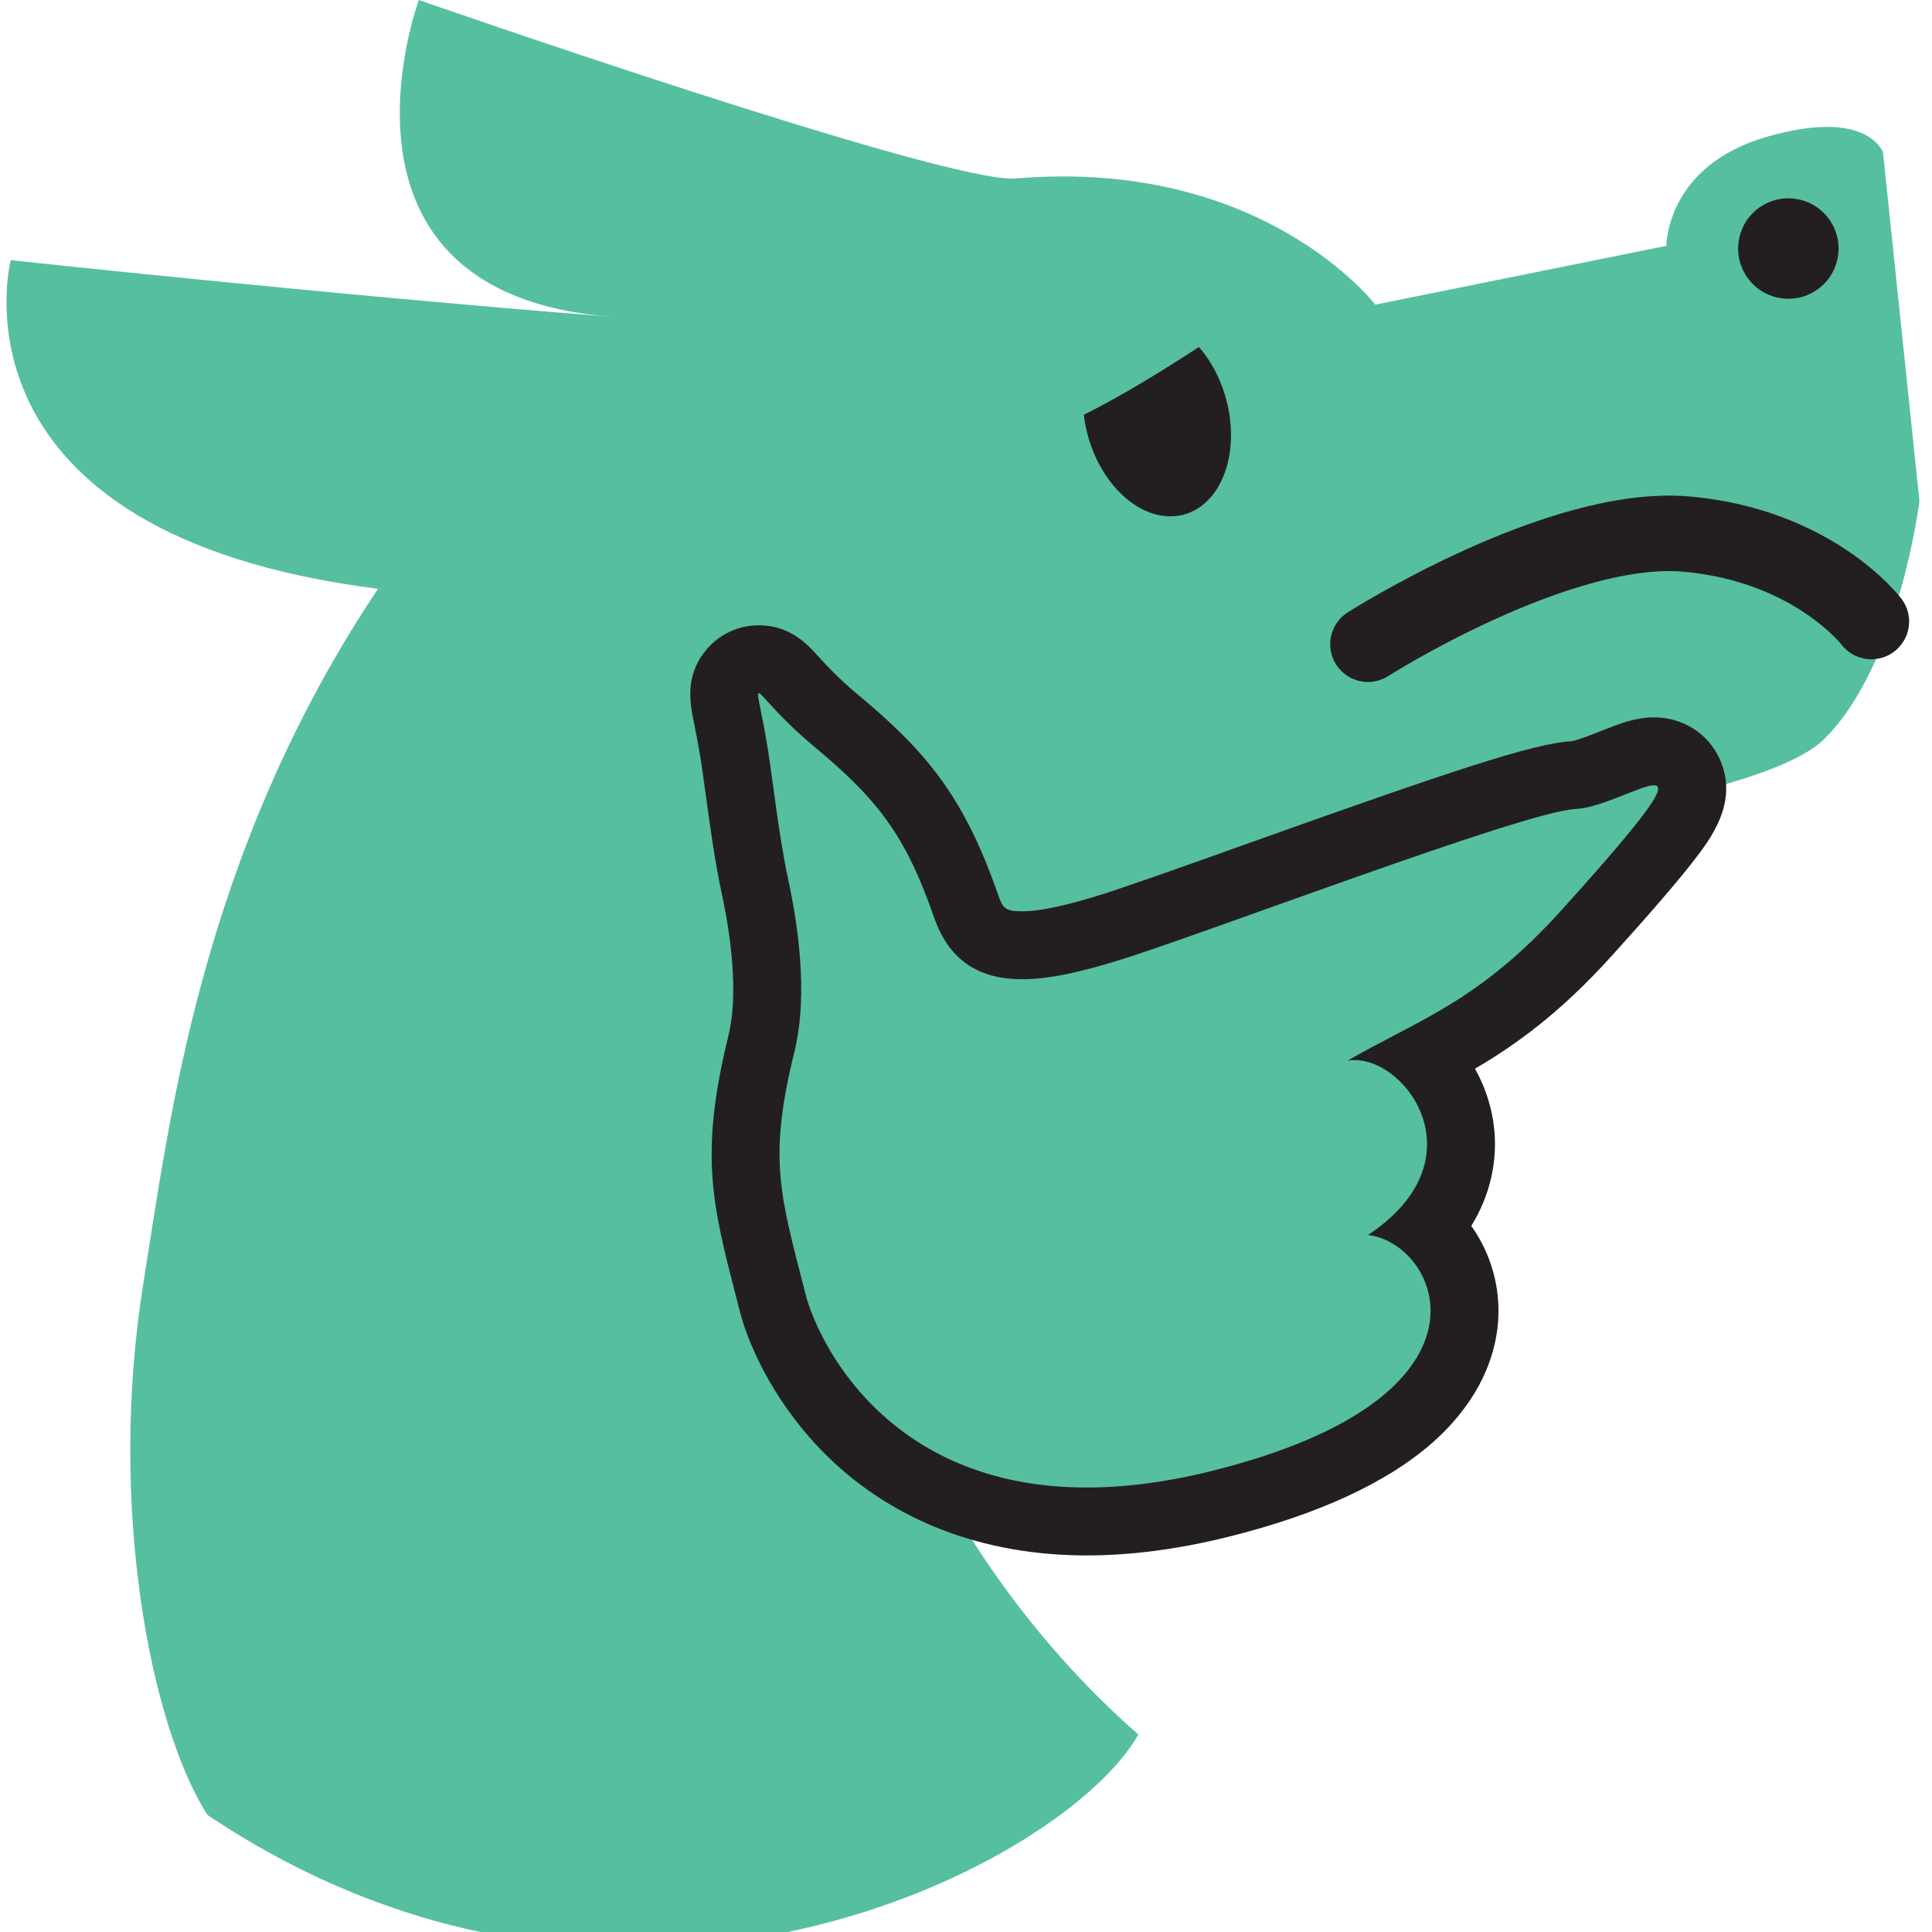
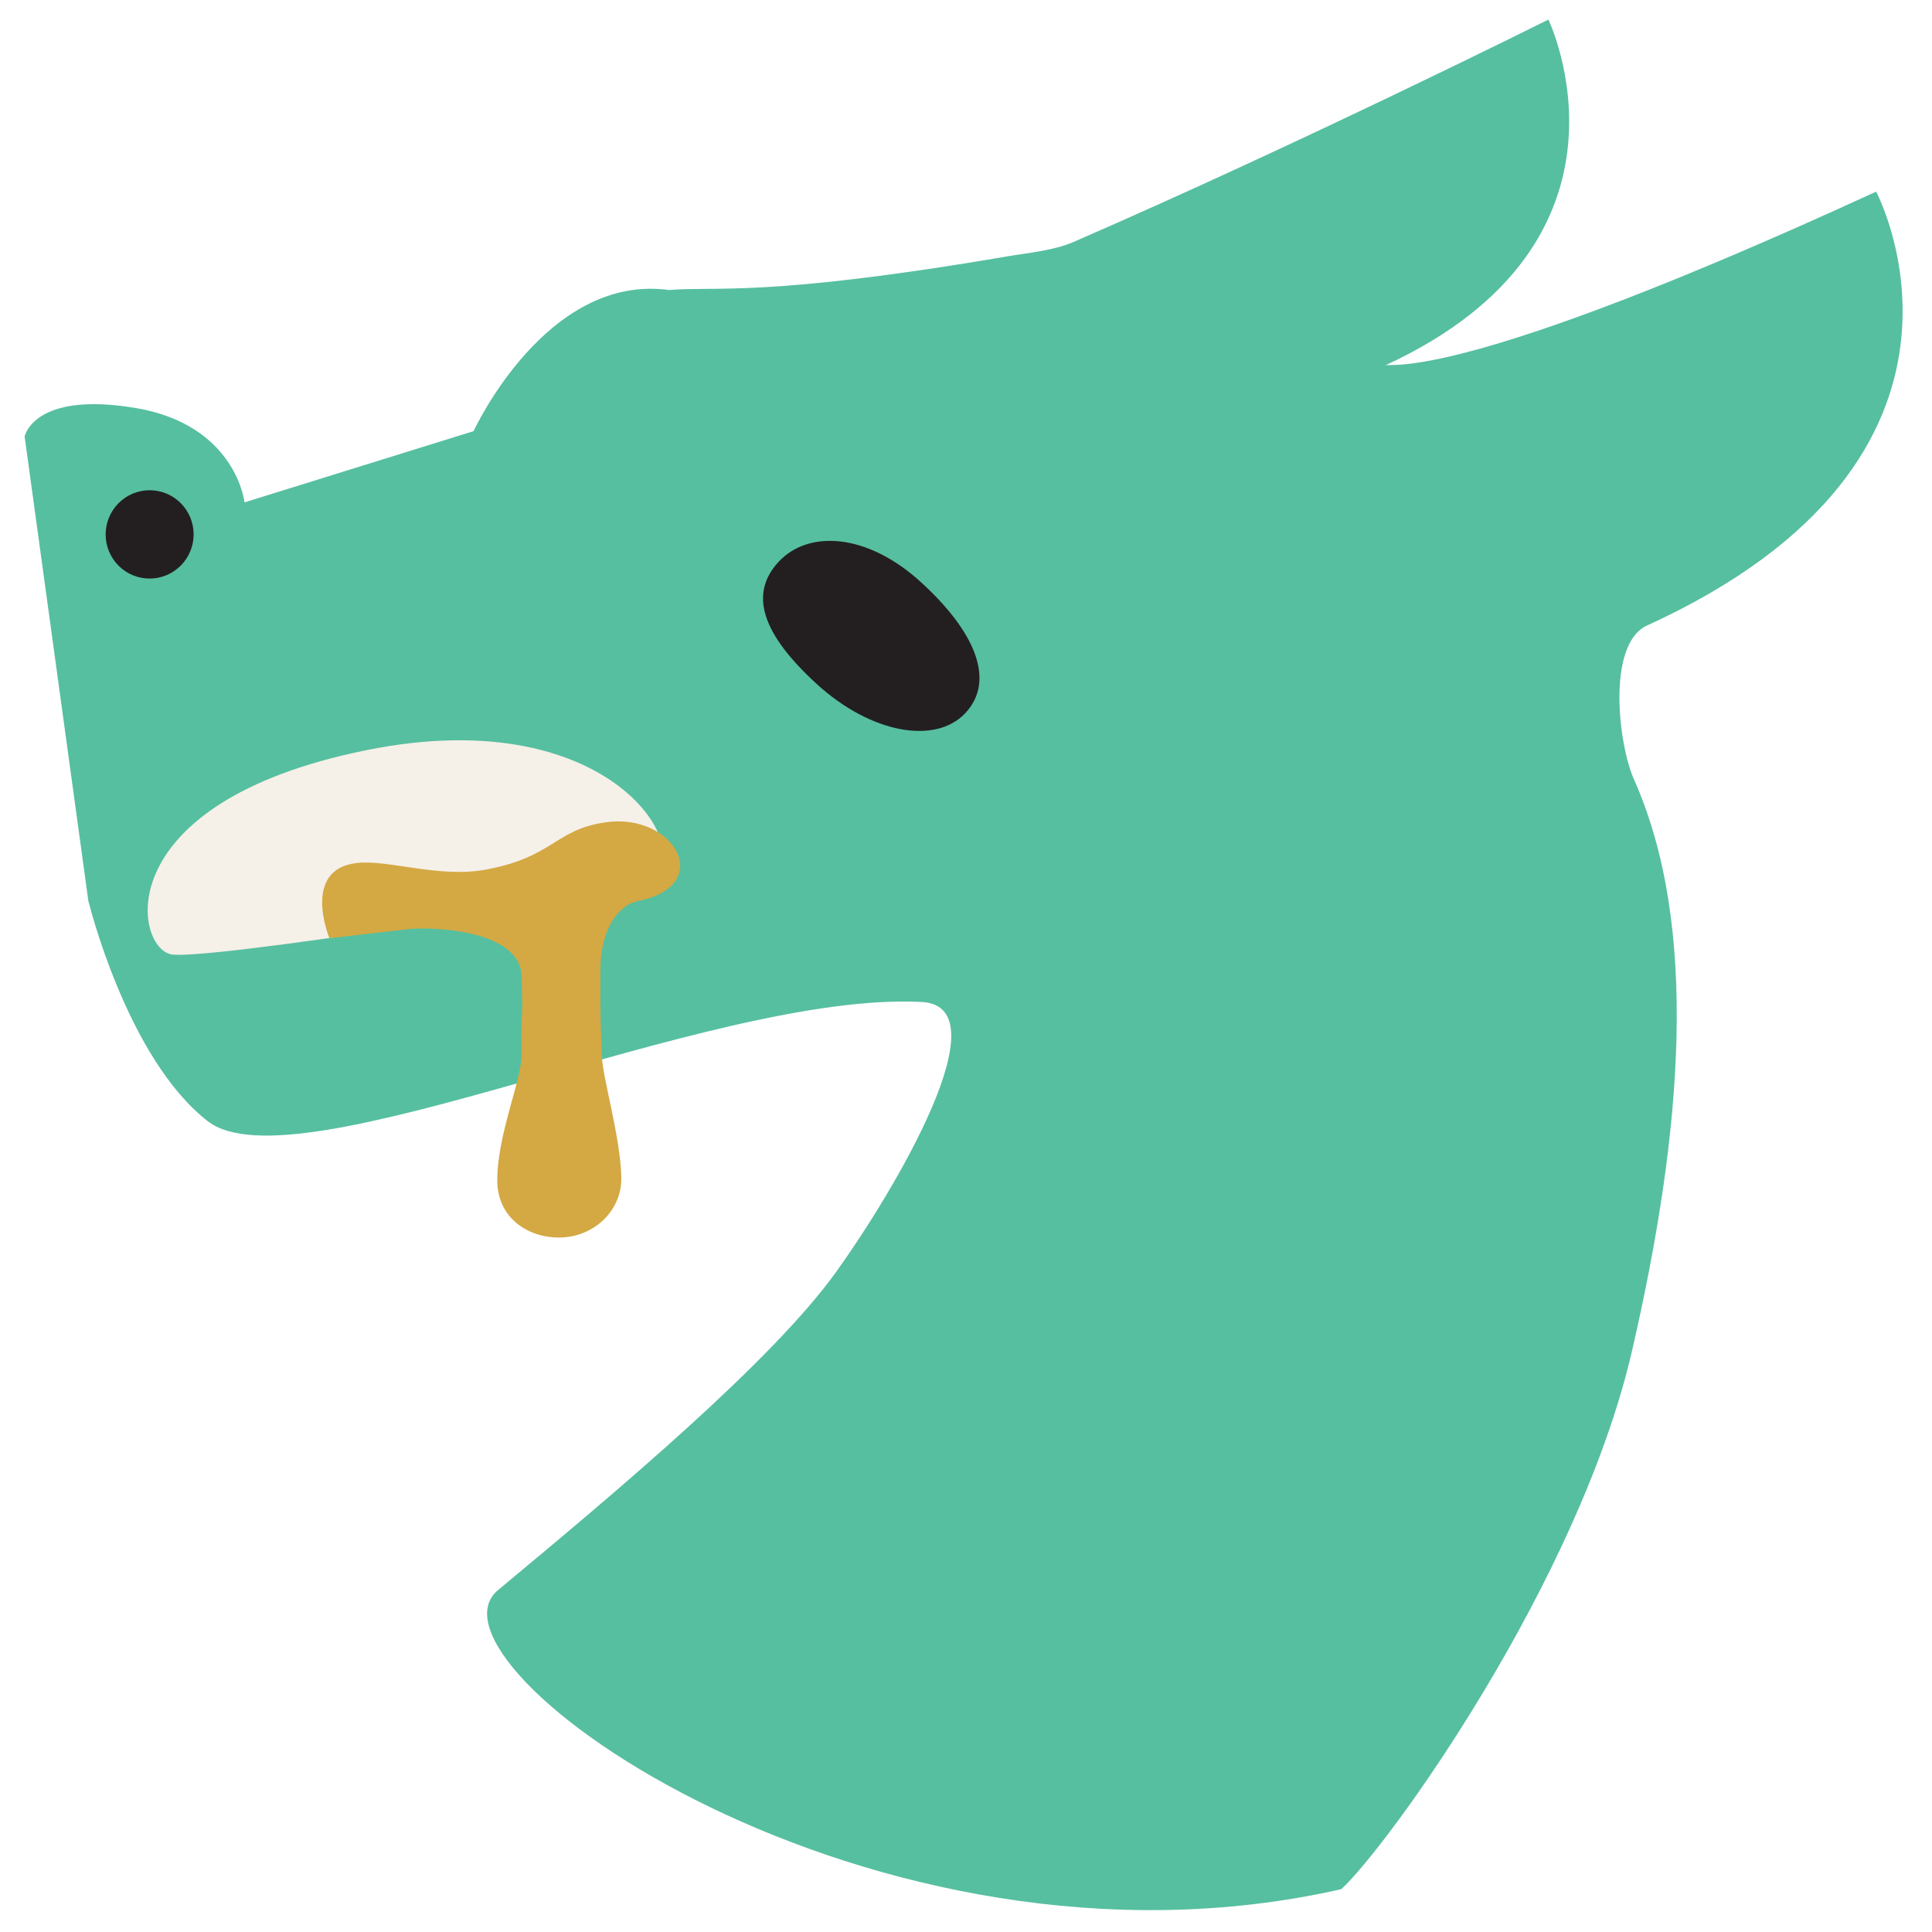
- <svg xmlns="http://www.w3.org/2000/svg" width="100%" height="100%" viewBox="0 0 512 512" version="1.1" xml:space="preserve" style="fill-rule:evenodd;clip-rule:evenodd;stroke-linecap:round;stroke-miterlimit:10;">
-   <g transform="matrix(1,0,0,1,468.313,519.432)">
-     <path d="M0,-483.209C-26.867,-475.505 -26.698,-454.285 -26.698,-454.285L-103.857,-438.696C-103.857,-438.696 -133.619,-477.688 -199.137,-472.133C-217.273,-470.595 -357.313,-519.432 -357.313,-519.432C-357.313,-519.432 -386.068,-441.745 -306.31,-435.477C-381.192,-441.361 -465.461,-450.486 -465.461,-450.486C-465.461,-450.486 -484.313,-378.086 -368.142,-363.394C-415.091,-293.15 -423.288,-223.077 -430.313,-179.432C-439.848,-120.207 -428.313,-61.765 -413.313,-38.432C-301.922,36.223 -185.646,-25.765 -166.646,-59.765C-222.647,-108.765 -272.3,-204.227 -205.097,-257.783C-159.845,-293.846 -8.824,-300.087 15.05,-323.519C34.99,-343.089 40.358,-386.654 40.358,-386.654L30.706,-478.996C30.706,-478.996 26.866,-490.913 0,-483.209" style="fill:rgb(86,191,160);fill-rule:nonzero;" />
-   </g>
-   <g transform="matrix(-0.530924,-0.84742,-0.84742,0.530924,461.955,60.06)">
-     <path d="M-11.279,-20.376C-18.629,-20.376 -24.588,-14.418 -24.589,-7.067C-24.589,0.284 -18.63,6.242 -11.279,6.243C-3.929,6.243 2.03,0.284 2.031,-7.066C2.03,-14.417 -3.928,-20.376 -11.279,-20.376" style="fill:rgb(35,31,32);fill-rule:nonzero;" />
-   </g>
-   <g transform="matrix(1,0,0,1,495.932,144.485)">
-     <path d="M0,20.23C0,20.23 -15.331,0.106 -48.83,-2.933C-82.832,-6.016 -133.414,26.246 -133.414,26.246" style="fill:none;fill-rule:nonzero;stroke:rgb(35,31,32);stroke-width:20px;" />
-   </g>
-   <g transform="matrix(1,0,0,1,317.73,139.522)">
-     <path d="M0,-47.562C-9.814,-41.188 -19.861,-34.956 -30.506,-29.594C-29.704,-22.793 -26.975,-15.936 -22.509,-10.669C-13.676,-0.25 -1.422,0 4.861,-10.111C11.146,-20.223 9.078,-36.866 0.245,-47.285C0.164,-47.38 0.082,-47.468 0,-47.562" style="fill:rgb(35,31,32);fill-rule:nonzero;" />
-   </g>
-   <g transform="matrix(1,0,0,1,287.992,174.705)">
-     <path d="M0,228.502C-54.106,228.504 -78.107,190.559 -83.238,170.493L-84.277,166.446C-90.345,142.878 -93.39,131.047 -86.211,101.922C-83.671,91.618 -84.258,77.212 -87.909,60.262C-89.673,52.07 -90.986,42.446 -92.041,34.712C-92.488,31.437 -92.91,28.343 -93.297,25.866C-94.05,21.045 -94.746,17.61 -95.254,15.102C-96.178,10.537 -96.909,6.932 -93.983,3.355C-92.239,1.221 -89.657,-0.002 -86.901,-0.002C-82.591,-0.002 -80.195,2.644 -77.877,5.202C-75.785,7.513 -72.281,11.381 -66.551,16.156C-49.538,30.334 -40.506,40.812 -31.967,65.418C-29.373,72.89 -25.209,75.801 -17.113,75.802C-10.423,75.802 -2.243,73.617 4.877,71.481C12.049,69.328 27.228,63.907 44.804,57.63C89.549,41.651 119.586,31.145 129.029,30.71C131.511,30.596 136.154,28.753 139.545,27.407C143.937,25.664 147.111,24.405 150.301,24.405C154.428,24.405 157.984,26.64 159.584,30.239C162.226,36.186 158.634,41.563 153.663,47.975C149.482,53.368 142.762,61.165 132.511,72.514C116.063,90.726 102.47,98.762 89.507,105.636C93.27,109.398 96.244,114.194 97.854,119.542C101.113,130.37 98.332,141.374 90.378,150.637C95.823,155.657 99.522,162.852 100.051,170.653C100.795,181.628 95.968,208.782 35.227,223.864C22.834,226.941 10.982,228.502 0,228.502" style="fill:rgb(86,191,160);fill-rule:nonzero;" />
-   </g>
-   <g transform="matrix(1,0,0,1,201.091,412.207)">
-     <path d="M0,-246.504L-0.009,-246.504L-0.019,-246.504C-5.483,-246.498 -10.599,-244.068 -14.055,-239.837C-19.675,-232.958 -18.229,-225.822 -17.173,-220.612C-16.682,-218.188 -16.01,-214.867 -15.288,-210.248C-14.915,-207.858 -14.499,-204.808 -14.058,-201.579C-12.982,-193.691 -11.644,-183.876 -9.806,-175.344C-6.49,-159.946 -5.866,-146.589 -8.048,-137.734C-15.771,-106.406 -12.333,-93.052 -6.092,-68.81C-5.758,-67.51 -5.412,-66.168 -5.057,-64.778C-2.463,-54.635 4.981,-39.215 18.096,-26.355C35.679,-9.113 59.471,0 86.901,0C98.612,0 111.194,-1.649 124.296,-4.902C148.163,-10.829 166.393,-19.223 178.48,-29.853C190.651,-40.558 196.849,-53.913 195.931,-67.457C195.448,-74.596 192.958,-81.492 188.821,-87.323C190.038,-89.307 191.084,-91.356 191.961,-93.468C195.588,-102.205 196.077,-111.571 193.374,-120.552C192.479,-123.524 191.268,-126.349 189.794,-128.988C200.757,-135.409 212.462,-143.864 226.091,-158.955C236.497,-170.475 243.355,-178.438 247.677,-184.013C252.191,-189.836 259.746,-199.582 254.709,-210.917C251.645,-217.813 244.936,-222.097 237.201,-222.097C232.292,-222.097 228.044,-220.411 223.126,-218.46C220.957,-217.598 216.942,-216.005 215.368,-215.775C205.54,-215.26 183.999,-208.103 128.679,-188.347C111.946,-182.372 96.141,-176.727 89.191,-174.641C82.697,-172.692 75.314,-170.7 69.788,-170.7C65.359,-170.7 64.675,-171.466 63.437,-175.035C54.252,-201.499 44.083,-213.283 26.111,-228.259C20.868,-232.629 17.755,-236.066 15.695,-238.34C12.93,-241.394 8.301,-246.504 0,-246.504M0,-228.504C0.854,-228.505 4.686,-222.683 14.588,-214.432C31.39,-200.43 38.826,-191.049 46.432,-169.133C50.771,-156.63 59.514,-152.7 69.788,-152.7C77.522,-152.7 86.123,-154.927 94.365,-157.401C115.558,-163.762 202.821,-197.179 216.344,-197.801C223.308,-198.122 233.767,-204.097 237.202,-204.097C240.801,-204.097 236.682,-197.536 212.733,-171.02C190.876,-146.82 175.26,-142.182 156.006,-131.121C156.616,-131.227 157.239,-131.279 157.87,-131.279C172.26,-131.279 190.956,-104.462 161.426,-84.915C180.167,-82.882 199.455,-42.111 119.958,-22.372C107.668,-19.32 96.689,-18 86.901,-18C33.378,-18 15.391,-57.474 12.382,-69.238C5.617,-95.691 2.421,-104.998 9.428,-133.425C13.275,-149.032 10.15,-168.178 7.791,-179.134C5.363,-190.402 3.819,-204.56 2.496,-213.025C0.768,-224.09 -0.744,-228.503 0,-228.504" style="fill:rgb(35,31,32);fill-rule:nonzero;" />
+ <svg xmlns="http://www.w3.org/2000/svg" width="100%" height="100%" viewBox="0 0 512 512" version="1.1" xml:space="preserve" style="fill-rule:evenodd;clip-rule:evenodd;stroke-linejoin:round;stroke-miterlimit:2;">
+   <rect id="Artboard1" x="0" y="0" width="512" height="512" style="fill:none;" />
+   <g id="Artboard11">
+     <g id="Layer-2">
+       <g transform="matrix(1,0,0,1,42.8599,460.333)">
+         <path d="M-7.134,-352.248C19.704,-347.821 21.943,-327.206 21.943,-327.206L82.649,-346.079C82.649,-346.079 101.861,-387.968 134.468,-383.472C146.52,-384.529 160.115,-381.455 224.058,-392.391C229.342,-393.295 236.301,-393.894 241.655,-396.221C302.326,-422.578 367.483,-455.144 367.483,-455.144C367.483,-455.144 395.717,-396.505 324.25,-363.498C324.694,-362.022 322.729,-365.083 324.25,-363.498C325.992,-364.239 343.144,-358.41 454.328,-409.547C454.328,-409.547 491.894,-339.248 393.305,-294.423C382.989,-289.101 386.023,-263.078 390.14,-253.833C407.412,-215.048 403.14,-160.833 389.64,-102.333C375.458,-40.873 324.826,29.116 312.598,40.316C188.081,68.616 65.657,-19.434 89.138,-38.956C120.717,-65.21 161.7,-99.531 178.78,-123.333C194.272,-144.923 223.157,-193.663 201.403,-194.8C144.89,-197.752 35.586,-144.988 12.152,-163.236C-9.335,-179.966 -19.454,-221.641 -19.454,-221.641L-36.335,-344.671C-36.335,-344.671 -33.972,-356.674 -7.134,-352.248" style="fill:rgb(86,191,160);fill-rule:nonzero;" />
+       </g>
+       <g transform="matrix(-0.829036,0.559195,0.559195,0.829036,50.4908,145.999)">
+         <path d="M6.534,-21.372C12.982,-21.345 18.21,-16.092 18.21,-9.639C18.21,-3.185 12.982,2.024 6.534,1.998C0.086,1.971 -5.142,-3.282 -5.142,-9.735C-5.142,-16.189 0.086,-21.398 6.534,-21.372" style="fill:rgb(35,31,32);fill-rule:nonzero;" />
+       </g>
+       <g transform="matrix(-0.553108,0.152282,-0.152282,-0.553108,581.284,262.21)">
+         <path d="M676.18,237.68C706.149,236.374 882.816,256.829 896.338,263.581C912.088,271.446 906.034,338.961 784.498,330.605C665.112,322.396 647.595,238.926 676.18,237.68Z" style="fill:rgb(245,240,232);" />
+       </g>
+     </g>
+     <g transform="matrix(-2.23267,-2.05428,-1.21651,1.32215,235.217,199.094)">
+       <path d="M7.814,-21.69C14.262,-21.663 18.21,-16.092 18.21,-9.639C18.21,-3.185 14.992,-0.199 8.543,-0.226C2.095,-0.253 -2.742,-5.523 -2.742,-11.976C-2.742,-18.43 1.365,-21.717 7.814,-21.69Z" style="fill:rgb(35,31,32);fill-rule:nonzero;" />
+     </g>
+     <g transform="matrix(1.06857,0,0,1.06857,-785.881,-177.311)">
+       <path d="M817.155,398.612C817.155,398.612 810.087,381.555 823.945,379.96C831.656,379.072 844.365,383.736 855.838,381.622C872.868,378.484 872.911,371.724 885.605,369.874C902.682,367.384 913.017,385.532 893.695,389.386C889.214,390.28 884.348,395.796 884.348,406.543C884.348,419.441 884.285,414.763 884.694,427.654C884.872,433.238 889.363,447.923 889.536,458.046C889.67,465.893 883.136,472.56 874.587,472.836C866.79,473.088 858.779,468.239 858.779,458.673C858.779,447.197 864.841,433.779 864.793,427.597C864.669,411.768 865.183,422.86 864.83,408.143C864.535,395.859 840.265,395.663 835.694,396.484L817.155,398.612Z" style="fill:rgb(212,168,67);" />
+     </g>
  </g>
</svg>
